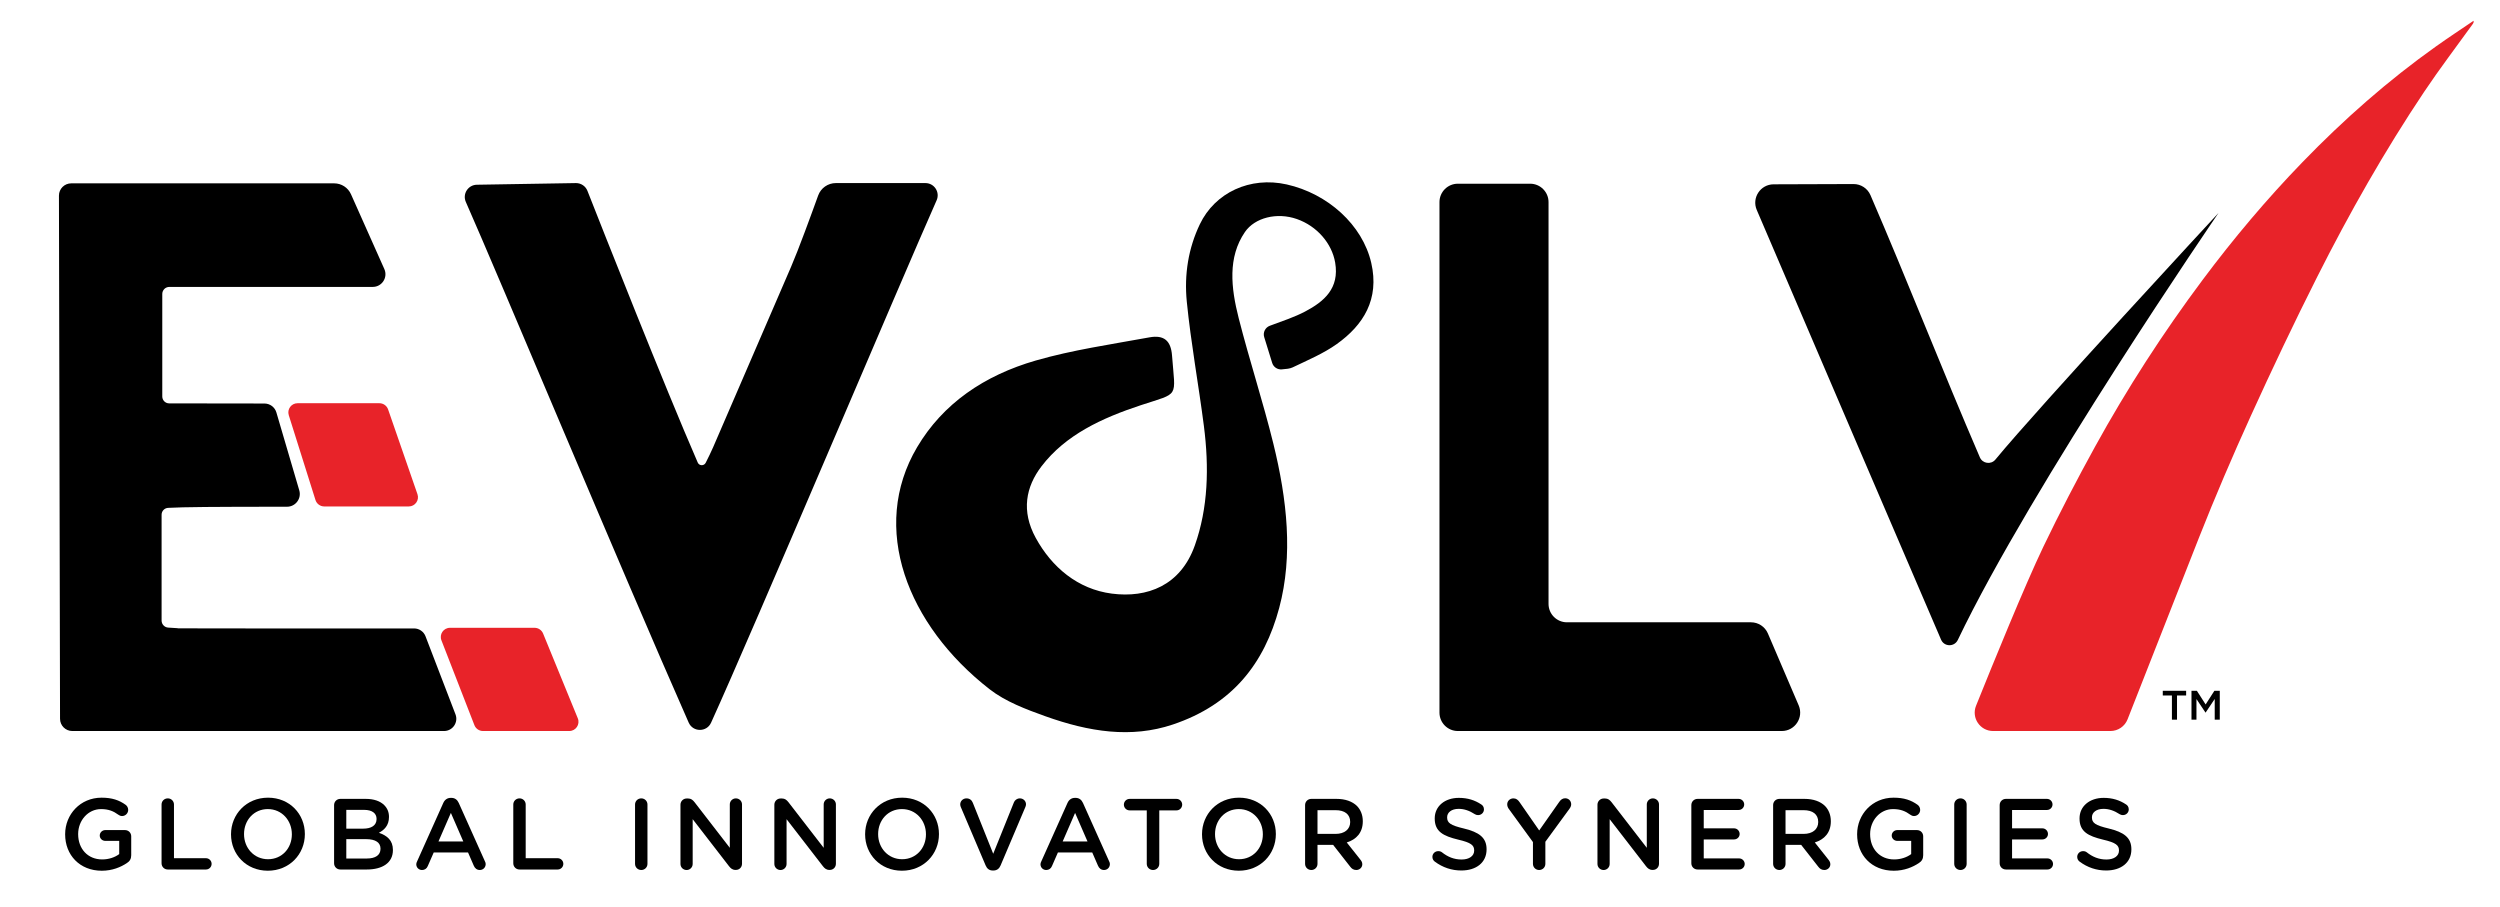
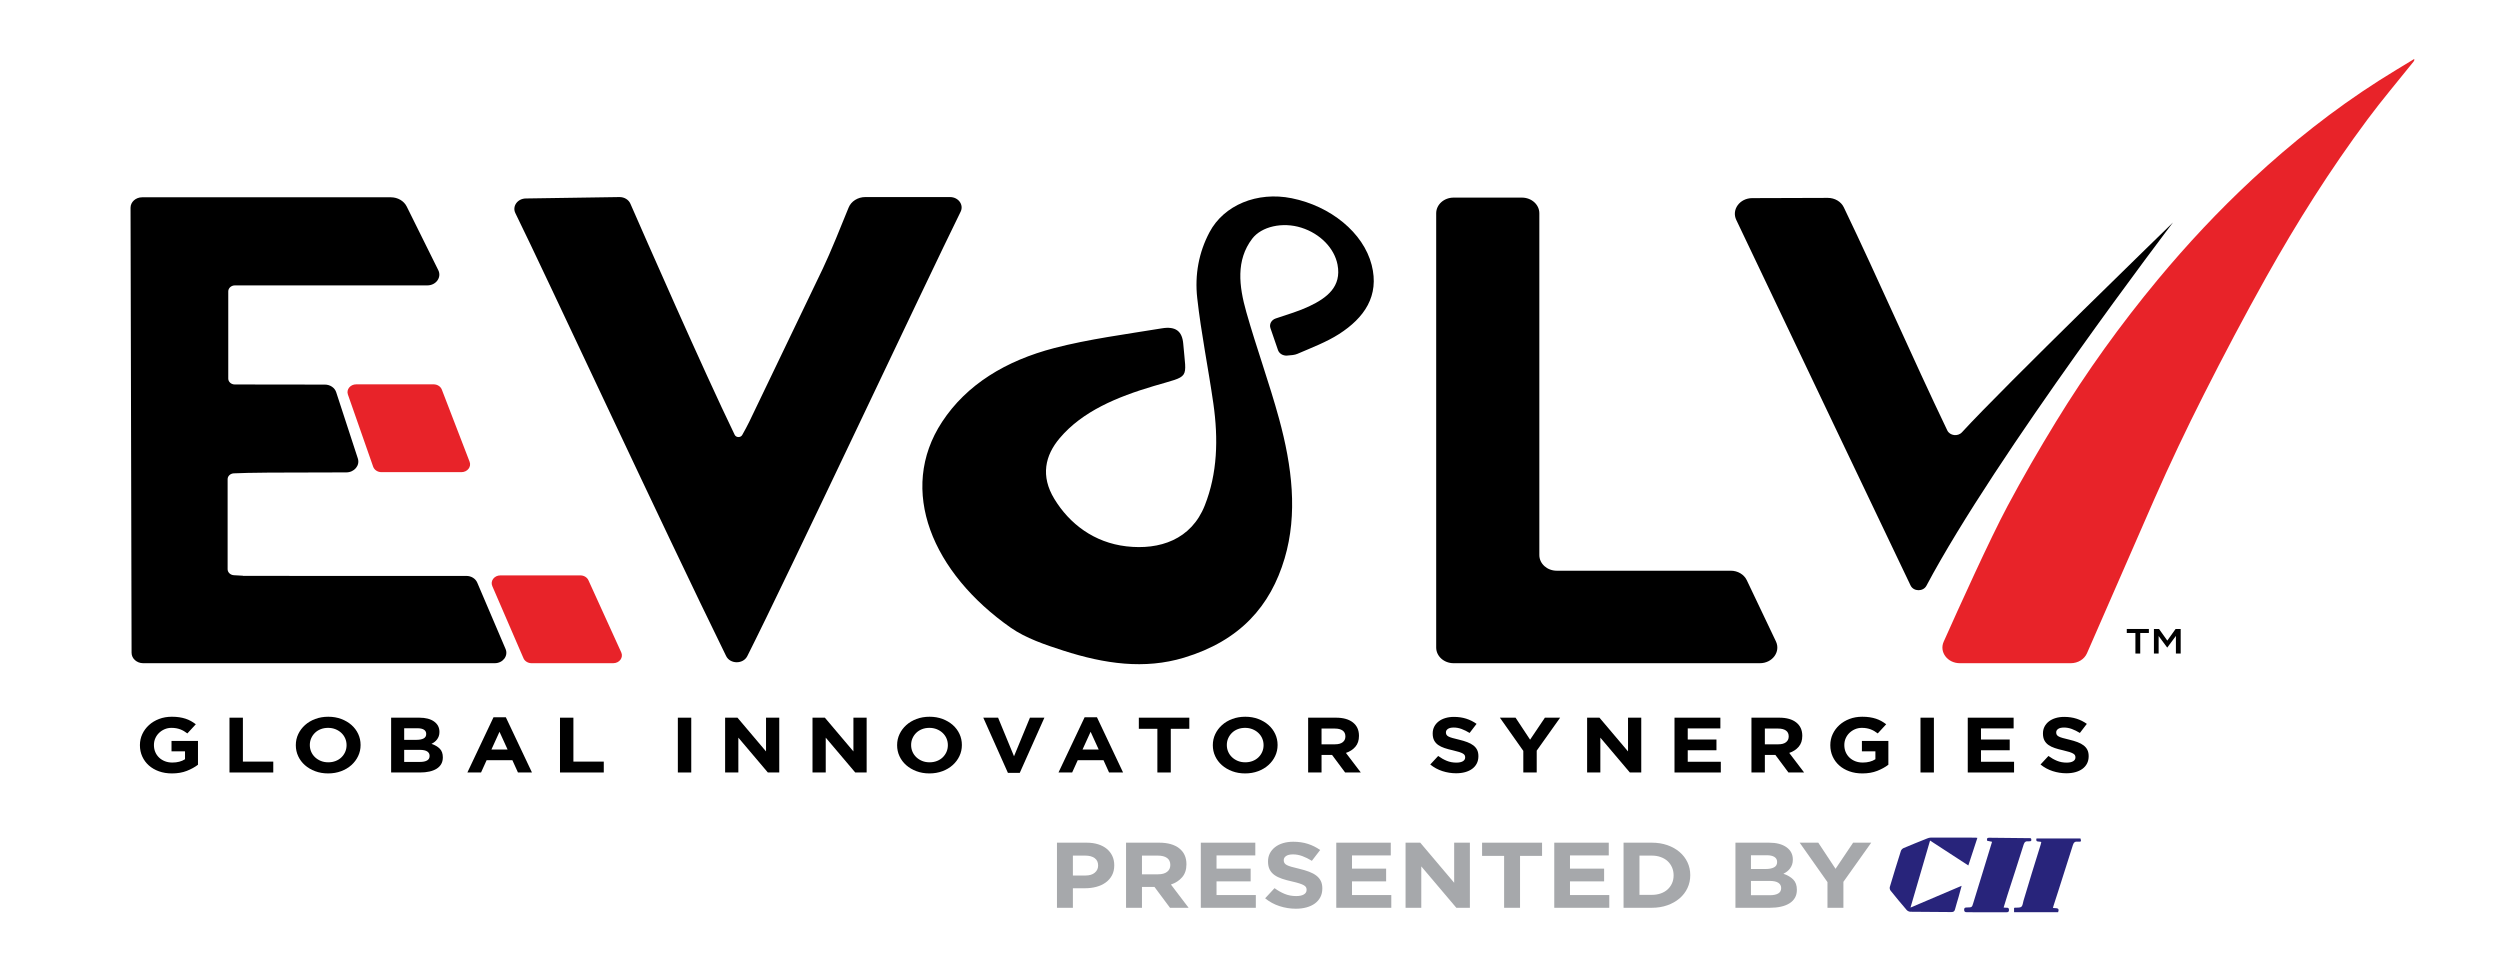
- <svg xmlns="http://www.w3.org/2000/svg" xmlns:xlink="http://www.w3.org/1999/xlink" version="1.1" id="Layer_1" x="0px" y="0px" width="274.5px" height="99.5px" viewBox="0 0 274.5 99.5" enable-background="new 0 0 274.5 99.5" xml:space="preserve">
+ <svg xmlns="http://www.w3.org/2000/svg" xmlns:xlink="http://www.w3.org/1999/xlink" version="1.1" id="Layer_1" x="0px" y="0px" width="1153.239px" height="443.978px" viewBox="0 0 1153.239 443.978" enable-background="new 0 0 1153.239 443.978" xml:space="preserve">
  <g>
    <defs>
-       <rect id="SVGID_1_" x="-9.438" y="-5.333" width="296.753" height="123.385" />
+       <rect id="SVGID_1_" x="-3" width="1179.118" height="440.979" />
    </defs>
    <clipPath id="SVGID_2_">
      <use xlink:href="#SVGID_1_" overflow="visible" />
    </clipPath>
-     <path clip-path="url(#SVGID_2_)" d="M158.054,78.245V22.192c0-1.116,0.904-2.021,2.021-2.021h7.933   c1.116,0,2.021,0.905,2.021,2.021v44.115c0,1.116,0.905,2.021,2.021,2.021h20.206c0.806,0,1.535,0.478,1.855,1.218   c1.057,2.446,2.422,5.644,3.386,7.908c0.568,1.333-0.411,2.812-1.86,2.812h-35.561C158.958,80.266,158.054,79.361,158.054,78.245" />
-     <path clip-path="url(#SVGID_2_)" d="M139.686,39.85c-0.313-1.014-0.602-1.944-0.876-2.834c-0.159-0.512,0.112-1.059,0.615-1.246   c1.449-0.537,2.725-0.959,3.87-1.561c2.105-1.105,3.788-2.557,3.307-5.375c-0.359-2.105-1.987-4.005-4.207-4.784   c-2.181-0.765-4.619-0.156-5.703,1.428c-1.896,2.771-1.54,6.099-0.681,9.466c1.17,4.592,2.671,9.168,3.801,13.761   c1.518,6.173,2.179,12.284,0.648,18.031c-1.632,6.121-5.145,10.62-11.684,12.816c-4.577,1.537-9.2,0.807-14.004-0.911   c-2.101-0.751-4.367-1.604-6.107-2.958c-9.073-7.057-13.19-17.746-7.967-26.578c2.838-4.799,7.374-7.886,13.029-9.52   c4.005-1.157,8.284-1.774,12.476-2.542c1.608-0.294,2.364,0.369,2.486,1.993c0.354,4.737,0.877,4.032-3.431,5.456   c-4.276,1.412-8.261,3.252-10.902,6.71c-1.719,2.251-2.246,4.906-0.636,7.853c1.768,3.232,4.623,5.639,8.358,6.124   c3.88,0.503,7.547-0.874,9.113-5.287c1.463-4.119,1.582-8.557,0.993-13.143c-0.584-4.535-1.421-9.089-1.873-13.612   c-0.302-3.02,0.184-5.9,1.427-8.504c1.667-3.494,5.526-5.282,9.542-4.382c4.5,1.009,8.319,4.429,9.283,8.613   c0.921,3.998-0.86,6.828-3.789,8.916c-1.452,1.035-3.183,1.764-4.838,2.557c-0.312,0.149-0.704,0.18-1.197,0.221   C140.266,40.6,139.827,40.304,139.686,39.85" />
-     <path clip-path="url(#SVGID_2_)" d="M48.756,80.266H7.94c-0.743,0-1.346-0.601-1.348-1.345l-0.12-57.439   c-0.001-0.746,0.602-1.35,1.348-1.35h28.875c0.796,0,1.518,0.468,1.843,1.196l3.663,8.215c0.411,0.921-0.263,1.96-1.272,1.96   H18.593c-0.429,0-0.775,0.346-0.775,0.775v11.257c0,0.417,0.338,0.755,0.755,0.756c1.428,0.003,2.984,0.011,10.462,0.015   c0.606,0,1.141,0.399,1.312,0.98l2.514,8.558c0.264,0.896-0.41,1.795-1.345,1.795c-8.337,0.003-11.288,0.031-13.058,0.124   c-0.401,0.021-0.715,0.353-0.715,0.755l0,11.619c0,0.414,0.327,0.755,0.74,0.774c4.359,0.207-6.643,0.048-0.764,0.078   c3.937,0.023,19.729,0.02,27.747,0.013c0.558,0,1.058,0.343,1.257,0.865l3.29,8.57C50.352,79.318,49.701,80.266,48.756,80.266" />
-     <path clip-path="url(#SVGID_2_)" fill="#E82329" d="M44.883,55.608h-9.28c-0.441,0-0.831-0.286-0.964-0.707l-2.932-9.313   c-0.205-0.651,0.281-1.314,0.964-1.314h8.987c0.431,0,0.813,0.273,0.955,0.68l3.225,9.313   C46.065,54.923,45.578,55.608,44.883,55.608" />
-     <path clip-path="url(#SVGID_2_)" fill="#E82329" d="M62.508,80.266h-9.476c-0.417,0-0.791-0.256-0.942-0.644l-3.621-9.313   c-0.258-0.663,0.23-1.377,0.941-1.377h9.286c0.41,0,0.78,0.249,0.935,0.628l3.812,9.313C63.715,79.538,63.226,80.266,62.508,80.266   " />
-     <path clip-path="url(#SVGID_2_)" fill="#E82329" d="M231.725,80.266c0.832,0,1.578-0.509,1.881-1.282   c1.468-3.741,5.771-14.704,7.825-19.907c1.786-4.524,3.702-9.003,5.717-13.431c2.33-5.125,4.745-10.214,7.278-15.24   c3.529-7,7.393-13.818,11.756-20.338c1.698-2.537,3.554-4.968,5.338-7.448c0.057-0.079,0.108-0.163,0.077-0.34   c-1.364,0.928-2.745,1.834-4.089,2.79c-5.302,3.766-10.155,8.046-14.678,12.716c-3.941,4.069-7.579,8.391-10.965,12.922   c-4.37,5.848-8.325,11.973-11.845,18.367c-1.978,3.593-3.875,7.236-5.649,10.933c-2.043,4.258-5.603,13.008-7.402,17.486   c-0.533,1.328,0.445,2.773,1.876,2.773H231.725z" />
-     <path clip-path="url(#SVGID_2_)" d="M243.592,23.383c0,0-20.556,29.991-28.624,46.883c-0.375,0.786-1.497,0.768-1.84-0.033   c-3.198-7.442-14.187-33.03-20.237-47.181c-0.568-1.33,0.404-2.808,1.851-2.814c2.602-0.011,6.305-0.024,8.773-0.03   c0.809-0.002,1.541,0.475,1.861,1.217c4.061,9.399,7.846,19.122,12.014,28.793c0.299,0.692,1.225,0.825,1.705,0.243   C223.864,44.667,243.592,23.383,243.592,23.383" />
-     <polygon clip-path="url(#SVGID_2_)" points="238.476,79.02 238.476,76.364 237.473,76.364 237.473,75.848 240.038,75.848    240.038,76.364 239.036,76.364 239.036,79.02  " />
-     <polygon clip-path="url(#SVGID_2_)" points="240.625,79.02 240.625,75.848 241.217,75.848 242.178,77.348 243.14,75.848    243.732,75.848 243.732,79.02 243.176,79.02 243.176,76.745 242.178,78.24 242.161,78.24 241.171,76.754 241.171,79.02  " />
-     <path clip-path="url(#SVGID_2_)" d="M63.246,20.102c0.555,0,1.053,0.337,1.255,0.854C66.092,25,72.949,42.38,76.612,50.79   c0.164,0.375,0.692,0.387,0.875,0.021c0.303-0.608,0.575-1.149,0.814-1.703c2.858-6.601,5.701-13.208,8.557-19.809   c0.81-1.873,2.23-5.763,2.976-7.833c0.295-0.82,1.074-1.364,1.944-1.364h9.831c0.975,0,1.628,1.001,1.232,1.892   c-3.884,8.741-20.102,47.093-24.766,57.36c-0.481,1.06-1.987,1.051-2.458-0.014C68.264,62.69,54.625,30.023,51.149,22.176   c-0.391-0.882,0.245-1.875,1.209-1.892L63.246,20.102z" />
-     <g clip-path="url(#SVGID_2_)">
-       <path d="M7.153,91.617v-0.022c0-2.171,1.662-4.01,3.999-4.01c1.163,0,1.938,0.277,2.647,0.787c0.133,0.1,0.277,0.288,0.277,0.554    c0,0.365-0.299,0.676-0.676,0.676c-0.177,0-0.31-0.078-0.421-0.155c-0.499-0.366-1.041-0.609-1.883-0.609    c-1.429,0-2.515,1.252-2.515,2.736v0.022c0,1.595,1.053,2.77,2.637,2.77c0.731,0,1.396-0.232,1.872-0.587v-1.451h-1.529    c-0.332,0-0.609-0.255-0.609-0.587c0-0.332,0.277-0.598,0.609-0.598h2.16c0.388,0,0.687,0.299,0.687,0.687v2.071    c0,0.388-0.155,0.665-0.477,0.864c-0.665,0.443-1.595,0.842-2.758,0.842C8.749,95.604,7.153,93.876,7.153,91.617z" />
-       <path d="M17.739,88.337c0-0.376,0.299-0.676,0.687-0.676c0.377,0,0.676,0.299,0.676,0.676v5.894h3.512    c0.344,0,0.621,0.277,0.621,0.621c0,0.343-0.277,0.62-0.621,0.62h-4.188c-0.388,0-0.687-0.299-0.687-0.687V88.337z" />
-       <path d="M25.366,91.617v-0.022c0-2.182,1.684-4.01,4.065-4.01s4.043,1.806,4.043,3.988v0.022c0,2.183-1.684,4.01-4.066,4.01    C27.028,95.604,25.366,93.799,25.366,91.617z M32.046,91.617v-0.022c0-1.506-1.097-2.758-2.637-2.758    c-1.54,0-2.614,1.229-2.614,2.736v0.022c0,1.507,1.097,2.748,2.637,2.748C30.971,94.342,32.046,93.123,32.046,91.617z" />
-       <path d="M36.683,88.404c0-0.388,0.299-0.687,0.687-0.687h2.792c0.886,0,1.584,0.244,2.027,0.687    c0.343,0.344,0.521,0.765,0.521,1.285v0.022c0,0.931-0.532,1.429-1.108,1.729c0.908,0.31,1.54,0.831,1.54,1.883v0.022    c0,1.385-1.141,2.127-2.869,2.127H37.37c-0.388,0-0.687-0.299-0.687-0.687V88.404z M39.885,90.985    c0.875,0,1.462-0.344,1.462-1.053v-0.022c0-0.609-0.487-0.986-1.362-0.986h-1.961v2.061H39.885z M40.283,94.264    c0.931,0,1.496-0.366,1.496-1.063v-0.022c0-0.654-0.521-1.042-1.595-1.042h-2.16v2.127H40.283z" />
-       <path d="M45.795,94.585l2.88-6.425c0.155-0.343,0.432-0.554,0.82-0.554h0.066c0.388,0,0.654,0.21,0.809,0.554l2.88,6.425    c0.055,0.1,0.078,0.199,0.078,0.288c0,0.366-0.277,0.653-0.643,0.653c-0.321,0-0.543-0.188-0.665-0.476L51.39,93.6h-3.767    l-0.654,1.496c-0.111,0.277-0.343,0.432-0.631,0.432c-0.354,0-0.631-0.277-0.631-0.631C45.707,94.796,45.74,94.696,45.795,94.585z     M50.869,92.392l-1.362-3.135l-1.363,3.135H50.869z" />
-       <path d="M56.359,88.337c0-0.376,0.299-0.676,0.687-0.676c0.376,0,0.675,0.299,0.675,0.676v5.894h3.512    c0.344,0,0.621,0.277,0.621,0.621c0,0.343-0.277,0.62-0.621,0.62h-4.187c-0.388,0-0.687-0.299-0.687-0.687V88.337z" />
-       <path d="M69.728,88.337c0-0.376,0.299-0.676,0.687-0.676c0.377,0,0.676,0.299,0.676,0.676v6.514c0,0.376-0.299,0.675-0.676,0.675    c-0.388,0-0.687-0.299-0.687-0.675V88.337z" />
-       <path d="M74.715,88.36c0-0.377,0.299-0.687,0.687-0.687h0.144c0.333,0,0.521,0.166,0.709,0.399l3.877,5.018v-4.763    c0-0.366,0.299-0.665,0.665-0.665c0.377,0,0.676,0.299,0.676,0.665v6.514c0,0.376-0.288,0.676-0.665,0.676h-0.055    c-0.321,0-0.521-0.167-0.709-0.41l-3.988-5.162v4.918c0,0.366-0.299,0.665-0.665,0.665c-0.377,0-0.676-0.299-0.676-0.665V88.36z" />
-       <path d="M85.024,88.36c0-0.377,0.299-0.687,0.687-0.687h0.144c0.333,0,0.521,0.166,0.709,0.399l3.877,5.018v-4.763    c0-0.366,0.299-0.665,0.665-0.665c0.377,0,0.676,0.299,0.676,0.665v6.514c0,0.376-0.288,0.676-0.665,0.676h-0.055    c-0.321,0-0.521-0.167-0.709-0.41l-3.988-5.162v4.918c0,0.366-0.299,0.665-0.665,0.665c-0.377,0-0.676-0.299-0.676-0.665V88.36z" />
-       <path d="M94.99,91.617v-0.022c0-2.182,1.684-4.01,4.065-4.01s4.043,1.806,4.043,3.988v0.022c0,2.183-1.684,4.01-4.066,4.01    C96.652,95.604,94.99,93.799,94.99,91.617z M101.67,91.617v-0.022c0-1.506-1.097-2.758-2.637-2.758    c-1.54,0-2.614,1.229-2.614,2.736v0.022c0,1.507,1.097,2.748,2.637,2.748C100.595,94.342,101.67,93.123,101.67,91.617z" />
-       <path d="M108.224,95.028l-2.714-6.381c-0.044-0.1-0.078-0.199-0.078-0.321c0-0.366,0.299-0.665,0.687-0.665    c0.354,0,0.587,0.2,0.698,0.488l2.238,5.594l2.271-5.639c0.088-0.233,0.333-0.443,0.654-0.443c0.376,0,0.675,0.288,0.675,0.654    c0,0.1-0.033,0.21-0.066,0.288l-2.725,6.425c-0.144,0.344-0.399,0.554-0.787,0.554H109    C108.623,95.583,108.368,95.372,108.224,95.028z" />
-       <path d="M114.333,94.585l2.88-6.425c0.155-0.343,0.432-0.554,0.82-0.554h0.066c0.388,0,0.654,0.21,0.809,0.554l2.88,6.425    c0.056,0.1,0.078,0.199,0.078,0.288c0,0.366-0.277,0.653-0.643,0.653c-0.321,0-0.543-0.188-0.665-0.476l-0.631-1.451h-3.767    l-0.654,1.496c-0.111,0.277-0.343,0.432-0.631,0.432c-0.354,0-0.631-0.277-0.631-0.631    C114.245,94.796,114.278,94.696,114.333,94.585z M119.407,92.392l-1.362-3.135l-1.363,3.135H119.407z" />
-       <path d="M125.916,88.98h-1.883c-0.354,0-0.631-0.288-0.631-0.631s0.277-0.631,0.631-0.631h5.151c0.343,0,0.62,0.288,0.62,0.631    s-0.277,0.631-0.62,0.631h-1.895v5.872c0,0.376-0.31,0.675-0.687,0.675c-0.377,0-0.687-0.299-0.687-0.675V88.98z" />
-       <path d="M131.981,91.617v-0.022c0-2.182,1.684-4.01,4.065-4.01s4.043,1.806,4.043,3.988v0.022c0,2.183-1.684,4.01-4.065,4.01    C133.643,95.604,131.981,93.799,131.981,91.617z M138.661,91.617v-0.022c0-1.506-1.097-2.758-2.636-2.758    c-1.54,0-2.615,1.229-2.615,2.736v0.022c0,1.507,1.097,2.748,2.637,2.748C137.586,94.342,138.661,93.123,138.661,91.617z" />
-       <path d="M143.298,88.404c0-0.388,0.299-0.687,0.687-0.687h2.769c0.975,0,1.739,0.288,2.238,0.775    c0.41,0.421,0.643,0.997,0.643,1.673v0.022c0,1.241-0.72,1.994-1.761,2.315l1.484,1.872c0.133,0.166,0.222,0.31,0.222,0.521    c0,0.377-0.321,0.631-0.654,0.631c-0.31,0-0.51-0.144-0.665-0.354l-1.883-2.404h-1.717v2.083c0,0.376-0.299,0.675-0.675,0.675    c-0.388,0-0.687-0.299-0.687-0.675V88.404z M146.655,91.561c0.975,0,1.595-0.509,1.595-1.296v-0.022    c0-0.831-0.598-1.285-1.606-1.285h-1.983v2.603H146.655z" />
-       <path d="M157.543,94.607c-0.155-0.11-0.266-0.299-0.266-0.521c0-0.354,0.288-0.631,0.643-0.631c0.188,0,0.31,0.055,0.399,0.122    c0.643,0.51,1.329,0.798,2.171,0.798c0.842,0,1.374-0.399,1.374-0.975v-0.022c0-0.554-0.311-0.853-1.75-1.186    c-1.65-0.398-2.581-0.886-2.581-2.315v-0.022c0-1.329,1.108-2.249,2.647-2.249c0.975,0,1.761,0.255,2.459,0.72    c0.155,0.088,0.299,0.277,0.299,0.542c0,0.354-0.288,0.631-0.643,0.631c-0.133,0-0.244-0.033-0.354-0.1    c-0.598-0.388-1.174-0.587-1.783-0.587c-0.798,0-1.263,0.41-1.263,0.919v0.022c0,0.598,0.354,0.864,1.85,1.219    c1.64,0.399,2.481,0.986,2.481,2.271v0.022c0,1.451-1.141,2.315-2.77,2.315C159.404,95.583,158.407,95.25,157.543,94.607z" />
-       <path d="M168.316,92.458l-2.669-3.667c-0.089-0.133-0.155-0.288-0.155-0.476c0-0.366,0.299-0.654,0.687-0.654    c0.299,0,0.499,0.167,0.665,0.41l2.16,3.113l2.193-3.124c0.166-0.244,0.366-0.41,0.654-0.41c0.398,0,0.665,0.299,0.665,0.665    c0,0.188-0.089,0.354-0.188,0.487l-2.647,3.623v2.426c0,0.376-0.299,0.675-0.687,0.675c-0.376,0-0.676-0.299-0.676-0.675V92.458z" />
-       <path d="M175.401,88.36c0-0.377,0.299-0.687,0.687-0.687h0.144c0.333,0,0.521,0.166,0.709,0.399l3.877,5.018v-4.763    c0-0.366,0.299-0.665,0.665-0.665c0.377,0,0.676,0.299,0.676,0.665v6.514c0,0.376-0.288,0.676-0.665,0.676h-0.055    c-0.321,0-0.521-0.167-0.709-0.41l-3.988-5.162v4.918c0,0.366-0.299,0.665-0.665,0.665c-0.377,0-0.676-0.299-0.676-0.665V88.36z" />
-       <path d="M185.709,94.785v-6.381c0-0.388,0.299-0.687,0.687-0.687h4.508c0.333,0,0.609,0.277,0.609,0.609    c0,0.343-0.277,0.609-0.609,0.609h-3.833v2.017h3.334c0.333,0,0.609,0.277,0.609,0.62c0,0.333-0.277,0.598-0.609,0.598h-3.334    v2.083h3.889c0.332,0,0.609,0.277,0.609,0.609c0,0.344-0.277,0.609-0.609,0.609h-4.564    C186.008,95.472,185.709,95.172,185.709,94.785z" />
-       <path d="M194.688,88.404c0-0.388,0.299-0.687,0.687-0.687h2.77c0.975,0,1.739,0.288,2.238,0.775    c0.41,0.421,0.643,0.997,0.643,1.673v0.022c0,1.241-0.72,1.994-1.761,2.315l1.484,1.872c0.133,0.166,0.222,0.31,0.222,0.521    c0,0.377-0.321,0.631-0.654,0.631c-0.31,0-0.509-0.144-0.665-0.354l-1.883-2.404h-1.717v2.083c0,0.376-0.299,0.675-0.676,0.675    c-0.388,0-0.687-0.299-0.687-0.675V88.404z M198.045,91.561c0.975,0,1.595-0.509,1.595-1.296v-0.022    c0-0.831-0.598-1.285-1.606-1.285h-1.983v2.603H198.045z" />
-       <path d="M203.912,91.617v-0.022c0-2.171,1.662-4.01,3.999-4.01c1.163,0,1.938,0.277,2.647,0.787    c0.133,0.1,0.277,0.288,0.277,0.554c0,0.365-0.299,0.676-0.676,0.676c-0.177,0-0.31-0.078-0.421-0.155    c-0.499-0.366-1.041-0.609-1.883-0.609c-1.429,0-2.515,1.252-2.515,2.736v0.022c0,1.595,1.053,2.77,2.637,2.77    c0.731,0,1.396-0.232,1.872-0.587v-1.451h-1.529c-0.332,0-0.609-0.255-0.609-0.587c0-0.332,0.277-0.598,0.609-0.598h2.16    c0.388,0,0.687,0.299,0.687,0.687v2.071c0,0.388-0.155,0.665-0.477,0.864c-0.665,0.443-1.595,0.842-2.758,0.842    C205.507,95.604,203.912,93.876,203.912,91.617z" />
-       <path d="M214.575,88.337c0-0.376,0.299-0.676,0.687-0.676c0.377,0,0.676,0.299,0.676,0.676v6.514c0,0.376-0.299,0.675-0.676,0.675    c-0.388,0-0.687-0.299-0.687-0.675V88.337z" />
-       <path d="M219.563,94.785v-6.381c0-0.388,0.299-0.687,0.687-0.687h4.508c0.333,0,0.609,0.277,0.609,0.609    c0,0.343-0.277,0.609-0.609,0.609h-3.833v2.017h3.334c0.333,0,0.609,0.277,0.609,0.62c0,0.333-0.277,0.598-0.609,0.598h-3.334    v2.083h3.889c0.332,0,0.609,0.277,0.609,0.609c0,0.344-0.277,0.609-0.609,0.609h-4.564    C219.862,95.472,219.563,95.172,219.563,94.785z" />
-       <path d="M228.343,94.607c-0.155-0.11-0.266-0.299-0.266-0.521c0-0.354,0.288-0.631,0.643-0.631c0.188,0,0.31,0.055,0.399,0.122    c0.643,0.51,1.329,0.798,2.171,0.798c0.842,0,1.374-0.399,1.374-0.975v-0.022c0-0.554-0.311-0.853-1.75-1.186    c-1.65-0.398-2.581-0.886-2.581-2.315v-0.022c0-1.329,1.108-2.249,2.647-2.249c0.975,0,1.761,0.255,2.459,0.72    c0.155,0.088,0.299,0.277,0.299,0.542c0,0.354-0.288,0.631-0.643,0.631c-0.133,0-0.244-0.033-0.354-0.1    c-0.598-0.388-1.174-0.587-1.783-0.587c-0.798,0-1.263,0.41-1.263,0.919v0.022c0,0.598,0.354,0.864,1.85,1.219    c1.64,0.399,2.481,0.986,2.481,2.271v0.022c0,1.451-1.141,2.315-2.77,2.315C230.204,95.583,229.207,95.25,228.343,94.607z" />
-     </g>
+     <path clip-path="url(#SVGID_2_)" d="M662.507,298.71V98.378c0-3.99,3.597-7.224,8.031-7.224h31.521   c4.436,0,8.031,3.233,8.031,7.224v157.667c0,3.988,3.595,7.223,8.029,7.223h80.285c3.203,0,6.1,1.71,7.37,4.354   c4.198,8.741,9.622,20.169,13.455,28.262c2.256,4.765-1.634,10.049-7.392,10.049h-141.3   C666.104,305.933,662.507,302.7,662.507,298.71" />
+     <path clip-path="url(#SVGID_2_)" d="M589.526,161.485c-1.244-3.62-2.388-6.947-3.482-10.127c-0.628-1.831,0.446-3.787,2.442-4.453   c5.76-1.921,10.827-3.429,15.378-5.578c8.367-3.95,15.049-9.137,13.139-19.209c-1.429-7.524-7.896-14.312-16.718-17.097   c-8.665-2.734-18.353-0.558-22.658,5.103c-7.532,9.904-6.119,21.797-2.707,33.833c4.65,16.413,10.615,32.766,15.102,49.183   c6.032,22.061,8.659,43.9,2.572,64.44c-6.481,21.879-20.438,37.958-46.422,45.806c-18.188,5.492-36.56,2.885-55.645-3.257   c-8.348-2.686-17.353-5.732-24.266-10.569c-36.049-25.222-52.408-63.422-31.654-94.988c11.277-17.152,29.3-28.185,51.77-34.025   c15.91-4.135,32.915-6.339,49.571-9.084c6.392-1.053,9.396,1.316,9.878,7.122c1.409,16.93,3.486,14.411-13.631,19.497   c-16.992,5.05-32.823,11.624-43.316,23.984c-6.831,8.045-8.926,17.534-2.527,28.065c7.024,11.554,18.366,20.155,33.212,21.889   c15.416,1.799,29.984-3.123,36.211-18.894c5.813-14.723,6.285-30.584,3.942-46.974c-2.317-16.209-5.644-32.484-7.439-48.649   c-1.199-10.795,0.728-21.086,5.669-30.395c6.625-12.485,21.957-18.878,37.914-15.662c17.878,3.605,33.055,15.829,36.886,30.785   c3.658,14.285-3.414,24.401-15.053,31.863c-5.77,3.698-12.647,6.305-19.226,9.139c-1.237,0.535-2.797,0.643-4.754,0.791   C591.833,164.166,590.088,163.11,589.526,161.485" />
+     <path clip-path="url(#SVGID_2_)" d="M228.224,305.933H66.049c-2.953,0-5.348-2.148-5.354-4.805L60.22,95.836   c-0.006-2.664,2.392-4.826,5.354-4.826h114.733c3.164,0,6.032,1.674,7.32,4.274l14.558,29.359c1.632,3.293-1.047,7.008-5.056,7.008   h-88.753c-1.7,0-3.079,1.239-3.079,2.769v40.235c0,1.49,1.343,2.698,3,2.701c5.676,0.014,11.857,0.039,41.571,0.055   c2.405,0.002,4.533,1.428,5.21,3.502l9.992,30.584c1.047,3.206-1.629,6.416-5.343,6.417c-33.129,0.012-44.852,0.109-51.884,0.44   c-1.597,0.076-2.842,1.26-2.842,2.699v41.528c0,1.478,1.299,2.696,2.94,2.767c17.322,0.74-26.397,0.17-3.036,0.276   c15.64,0.082,78.39,0.071,110.248,0.046c2.219-0.001,4.202,1.227,4.997,3.089l13.073,30.633   C234.568,302.545,231.98,305.933,228.224,305.933" />
+     <path clip-path="url(#SVGID_2_)" fill="#E82329" d="M212.838,217.804h-36.875c-1.753,0-3.303-1.022-3.829-2.527l-11.65-33.287   c-0.814-2.327,1.118-4.695,3.831-4.695h35.708c1.711,0,3.234,0.975,3.793,2.43l12.815,33.286   C217.536,215.357,215.598,217.804,212.838,217.804" />
+     <path clip-path="url(#SVGID_2_)" fill="#E82329" d="M282.867,305.933h-37.651c-1.655,0-3.142-0.914-3.742-2.302l-14.389-33.287   c-1.024-2.367,0.918-4.919,3.742-4.919h36.895c1.631,0,3.099,0.885,3.716,2.242l15.145,33.286   C287.664,303.33,285.721,305.933,282.867,305.933" />
+     <path clip-path="url(#SVGID_2_)" fill="#E82329" d="M955.236,305.933c3.303,0,6.27-1.817,7.476-4.583   c5.832-13.371,22.928-52.55,31.092-71.146c7.1-16.17,14.713-32.178,22.714-48.006c9.259-18.312,18.854-36.502,28.92-54.465   c14.021-25.016,29.374-49.387,46.713-72.687c6.746-9.067,14.121-17.756,21.209-26.62c0.227-0.283,0.428-0.582,0.303-1.216   c-5.42,3.318-10.903,6.555-16.248,9.97c-21.064,13.458-40.349,28.755-58.321,45.446c-15.657,14.542-30.111,29.989-43.568,46.185   c-17.362,20.899-33.076,42.791-47.062,65.643c-7.858,12.84-15.394,25.861-22.444,39.073c-8.119,15.215-22.264,46.489-29.411,62.495   c-2.118,4.746,1.768,9.911,7.454,9.911H955.236z" />
+     <path clip-path="url(#SVGID_2_)" d="M1002.389,102.631c0,0-81.676,107.189-113.735,167.563c-1.489,2.807-5.949,2.741-7.314-0.116   c-12.703-26.598-56.366-118.053-80.405-168.625c-2.261-4.754,1.602-10.036,7.351-10.058c10.337-0.04,25.051-0.089,34.859-0.111   c3.212-0.007,6.119,1.7,7.394,4.353c16.134,33.592,31.174,68.342,47.734,102.907c1.186,2.473,4.868,2.949,6.772,0.868   C924.003,178.702,1002.389,102.631,1002.389,102.631" />
+   </g>
+   <g>
+     <path d="M985.056,301.479v-9.49h-3.983v-1.846h10.191v1.846h-3.983v9.49H985.056z" />
+     <path d="M993.597,301.479v-11.336h2.351l3.821,5.36l3.822-5.36h2.351v11.336h-2.207v-8.13l-3.966,5.345h-0.071l-3.93-5.313v8.098   H993.597z" />
+   </g>
+   <g>
+     <defs>
+       <rect id="SVGID_3_" x="-3" width="1179.118" height="440.979" />
+     </defs>
+     <clipPath id="SVGID_4_">
+       <use xlink:href="#SVGID_3_" overflow="visible" />
+     </clipPath>
+     <path clip-path="url(#SVGID_4_)" d="M285.801,90.904c2.205,0,4.183,1.205,4.99,3.051c6.32,14.455,33.564,76.575,48.119,106.627   c0.652,1.342,2.75,1.384,3.477,0.074c1.207-2.173,2.284-4.107,3.239-6.088c11.356-23.589,22.65-47.202,33.998-70.795   c3.218-6.692,8.863-20.594,11.827-27.992c1.172-2.929,4.262-4.877,7.724-4.877h39.058c3.874,0,6.469,3.579,4.897,6.764   c-15.436,31.242-79.873,168.312-98.408,205.005c-1.913,3.788-7.896,3.756-9.765-0.048c-29.217-59.507-83.408-176.258-97.22-204.307   c-1.553-3.152,0.975-6.704,4.808-6.763L285.801,90.904z" />
+   </g>
+   <g>
+     <path d="M86.167,355.604c-1.994,0.782-4.276,1.174-6.846,1.174c-2.195,0-4.196-0.325-6.002-0.976   c-1.807-0.649-3.36-1.553-4.658-2.709c-1.298-1.155-2.309-2.527-3.031-4.117c-0.723-1.589-1.084-3.322-1.084-5.2v-0.072   c0-1.807,0.368-3.498,1.104-5.075c0.736-1.576,1.76-2.961,3.072-4.153c1.311-1.191,2.864-2.131,4.658-2.817   c1.793-0.686,3.761-1.029,5.902-1.029c1.258,0,2.402,0.079,3.433,0.235c1.03,0.156,1.988,0.379,2.871,0.668s1.713,0.65,2.49,1.083   c0.776,0.434,1.525,0.928,2.249,1.481l-3.895,4.226c-0.536-0.409-1.071-0.771-1.606-1.084c-0.536-0.313-1.091-0.577-1.667-0.794   c-0.576-0.217-1.198-0.385-1.867-0.506c-0.669-0.12-1.405-0.181-2.208-0.181c-1.124,0-2.175,0.212-3.152,0.634   c-0.978,0.422-1.834,0.989-2.57,1.701c-0.737,0.713-1.312,1.545-1.727,2.498c-0.416,0.953-0.623,1.973-0.623,3.059v0.072   c0,1.158,0.207,2.227,0.623,3.204c0.415,0.978,1.004,1.828,1.767,2.552s1.66,1.285,2.69,1.684c1.03,0.398,2.174,0.597,3.433,0.597   c2.302,0,4.242-0.509,5.822-1.527v-3.638H79.12v-4.804h12.207v10.98C89.881,353.877,88.161,354.822,86.167,355.604z" />
+     <path d="M105.862,356.345v-25.282h6.184v20.262h14.013v5.021H105.862z" />
+     <path d="M166.333,343.704c0,1.806-0.375,3.497-1.124,5.074c-0.75,1.577-1.787,2.962-3.112,4.153s-2.905,2.131-4.738,2.817   c-1.834,0.686-3.834,1.029-6.003,1.029c-2.168,0-4.163-0.344-5.983-1.029c-1.82-0.687-3.393-1.613-4.718-2.781   s-2.356-2.54-3.092-4.117c-0.737-1.577-1.104-3.269-1.104-5.074v-0.072c0-1.807,0.375-3.498,1.125-5.075   c0.749-1.576,1.787-2.961,3.112-4.153c1.325-1.191,2.904-2.131,4.738-2.817c1.833-0.686,3.834-1.029,6.003-1.029   c2.168,0,4.162,0.344,5.983,1.029c1.82,0.687,3.393,1.614,4.718,2.781c1.325,1.168,2.355,2.541,3.092,4.117   c0.736,1.578,1.104,3.269,1.104,5.075V343.704z M159.868,343.704c0-1.084-0.208-2.107-0.623-3.07   c-0.415-0.963-1.004-1.806-1.767-2.528c-0.763-0.723-1.667-1.294-2.71-1.716c-1.044-0.421-2.182-0.632-3.413-0.632   c-1.258,0-2.403,0.205-3.433,0.614c-1.031,0.409-1.914,0.975-2.65,1.697c-0.737,0.723-1.312,1.56-1.727,2.51   c-0.416,0.952-0.623,1.969-0.623,3.053v0.072c0,1.083,0.207,2.106,0.623,3.069c0.415,0.964,1.004,1.806,1.767,2.528   s1.66,1.295,2.69,1.716c1.03,0.422,2.174,0.632,3.433,0.632c1.231,0,2.369-0.204,3.413-0.614c1.044-0.409,1.934-0.975,2.67-1.697   c0.736-0.723,1.312-1.559,1.727-2.51c0.415-0.951,0.623-1.969,0.623-3.052V343.704z" />
+     <path d="M204.277,349.41c0,1.156-0.248,2.167-0.742,3.034c-0.495,0.866-1.203,1.589-2.125,2.167s-2.031,1.011-3.327,1.3   s-2.732,0.434-4.309,0.434h-13.348v-25.282h13.026c2.885,0,5.15,0.591,6.793,1.77c1.643,1.181,2.465,2.77,2.465,4.768v0.072   c0,0.723-0.1,1.361-0.299,1.914c-0.2,0.555-0.466,1.054-0.798,1.499c-0.333,0.446-0.718,0.837-1.157,1.174   c-0.439,0.338-0.911,0.627-1.416,0.867c1.625,0.554,2.904,1.307,3.837,2.257c0.933,0.952,1.399,2.271,1.399,3.955V349.41z    M196.608,338.539c0-0.843-0.348-1.486-1.044-1.933c-0.696-0.445-1.7-0.668-3.012-0.668h-6.103v5.346h5.702   c1.365,0,2.449-0.211,3.252-0.633c0.803-0.421,1.205-1.102,1.205-2.04V338.539z M198.174,348.651c0-0.842-0.361-1.511-1.084-2.004   s-1.887-0.74-3.494-0.74h-7.147v5.562h7.348c1.365,0,2.436-0.223,3.212-0.668s1.165-1.138,1.165-2.077V348.651z" />
+     <path d="M238.929,356.345l-2.57-5.67h-11.886l-2.57,5.67H215.6l12.046-25.463h5.702l12.046,25.463H238.929z M230.417,337.563   l-3.734,8.199h7.469L230.417,337.563z" />
+     <path d="M258.323,356.345v-25.282h6.184v20.262h14.013v5.021H258.323z" />
+     <path d="M312.689,356.345v-25.282h6.184v25.282H312.689z" />
+     <path d="M354.208,356.345l-13.612-16.072v16.072h-6.103v-25.282h5.702l13.17,15.566v-15.566h6.103v25.282H354.208z" />
+     <path d="M394.521,356.345l-13.612-16.072v16.072h-6.103v-25.282h5.702l13.17,15.566v-15.566h6.103v25.282H394.521z" />
+     <path d="M443.708,343.704c0,1.806-0.375,3.497-1.124,5.074c-0.75,1.577-1.787,2.962-3.112,4.153s-2.905,2.131-4.738,2.817   c-1.834,0.686-3.834,1.029-6.003,1.029c-2.168,0-4.163-0.344-5.983-1.029c-1.82-0.687-3.393-1.613-4.718-2.781   s-2.356-2.54-3.092-4.117c-0.737-1.577-1.104-3.269-1.104-5.074v-0.072c0-1.807,0.375-3.498,1.125-5.075   c0.749-1.576,1.787-2.961,3.112-4.153c1.325-1.191,2.904-2.131,4.738-2.817c1.833-0.686,3.834-1.029,6.003-1.029   c2.168,0,4.162,0.344,5.983,1.029c1.82,0.687,3.393,1.614,4.718,2.781c1.325,1.168,2.355,2.541,3.092,4.117   c0.736,1.578,1.104,3.269,1.104,5.075V343.704z M437.244,343.704c0-1.084-0.208-2.107-0.623-3.07   c-0.415-0.963-1.004-1.806-1.767-2.528c-0.763-0.723-1.667-1.294-2.71-1.716c-1.044-0.421-2.182-0.632-3.413-0.632   c-1.258,0-2.403,0.205-3.433,0.614c-1.031,0.409-1.914,0.975-2.65,1.697c-0.737,0.723-1.312,1.56-1.727,2.51   c-0.416,0.952-0.623,1.969-0.623,3.053v0.072c0,1.083,0.207,2.106,0.623,3.069c0.415,0.964,1.004,1.806,1.767,2.528   s1.66,1.295,2.69,1.716c1.03,0.422,2.174,0.632,3.433,0.632c1.231,0,2.369-0.204,3.413-0.614c1.044-0.409,1.934-0.975,2.67-1.697   c0.736-0.723,1.312-1.559,1.727-2.51c0.415-0.951,0.623-1.969,0.623-3.052V343.704z" />
+     <path d="M470.411,356.525h-5.461l-11.363-25.463h6.826l7.348,17.806l7.348-17.806h6.666L470.411,356.525z" />
+     <path d="M511.608,356.345l-2.57-5.67h-11.886l-2.57,5.67h-6.304l12.046-25.463h5.702l12.046,25.463H511.608z M503.095,337.563   l-3.734,8.199h7.469L503.095,337.563z" />
+     <path d="M540.076,336.191v20.153h-6.184v-20.153h-8.553v-5.129h23.289v5.129H540.076z" />
+     <path d="M589.344,343.704c0,1.806-0.375,3.497-1.124,5.074c-0.75,1.577-1.787,2.962-3.112,4.153   c-1.324,1.191-2.904,2.131-4.738,2.817c-1.834,0.686-3.834,1.029-6.003,1.029c-2.168,0-4.163-0.344-5.983-1.029   c-1.82-0.687-3.393-1.613-4.718-2.781s-2.356-2.54-3.092-4.117c-0.737-1.577-1.104-3.269-1.104-5.074v-0.072   c0-1.807,0.375-3.498,1.125-5.075c0.749-1.576,1.787-2.961,3.112-4.153c1.325-1.191,2.904-2.131,4.738-2.817   c1.833-0.686,3.834-1.029,6.003-1.029c2.168,0,4.162,0.344,5.983,1.029c1.82,0.687,3.393,1.614,4.718,2.781   c1.324,1.168,2.354,2.541,3.092,4.117c0.735,1.578,1.104,3.269,1.104,5.075V343.704z M582.879,343.704   c0-1.084-0.208-2.107-0.623-3.07c-0.415-0.963-1.004-1.806-1.767-2.528c-0.763-0.723-1.667-1.294-2.71-1.716   c-1.044-0.421-2.182-0.632-3.413-0.632c-1.258,0-2.403,0.205-3.433,0.614c-1.031,0.409-1.914,0.975-2.65,1.697   c-0.737,0.723-1.312,1.56-1.727,2.51c-0.416,0.952-0.623,1.969-0.623,3.053v0.072c0,1.083,0.207,2.106,0.623,3.069   c0.415,0.964,1.004,1.806,1.767,2.528s1.66,1.295,2.69,1.716c1.03,0.422,2.174,0.632,3.433,0.632c1.231,0,2.369-0.204,3.413-0.614   c1.044-0.409,1.934-0.975,2.67-1.697c0.736-0.723,1.312-1.559,1.727-2.51c0.415-0.951,0.623-1.969,0.623-3.052V343.704z" />
+     <path d="M620.503,356.345l-6.023-8.09h-4.858v8.09h-6.184v-25.282h12.849c3.346,0,5.949,0.735,7.811,2.203   c1.859,1.469,2.79,3.516,2.79,6.14v0.072c0,2.047-0.556,3.715-1.666,5.003c-1.111,1.288-2.563,2.233-4.356,2.835l6.866,9.029   H620.503z M620.623,339.694c0-1.203-0.429-2.106-1.285-2.708s-2.048-0.903-3.573-0.903h-6.144v7.26h6.264   c1.526,0,2.696-0.325,3.514-0.976c0.816-0.65,1.225-1.517,1.225-2.601V339.694z" />
+     <path d="M681.219,352.209c-0.506,0.976-1.21,1.794-2.114,2.456c-0.905,0.663-1.984,1.168-3.237,1.518   c-1.255,0.349-2.645,0.523-4.17,0.523c-2.142,0-4.243-0.331-6.304-0.993c-2.063-0.662-3.936-1.68-5.622-3.052l3.654-3.938   c1.285,0.939,2.603,1.686,3.955,2.239c1.352,0.555,2.831,0.831,4.437,0.831c1.285,0,2.282-0.211,2.992-0.632   c0.708-0.421,1.063-1.005,1.063-1.752v-0.072c0-0.361-0.074-0.68-0.221-0.957c-0.147-0.276-0.429-0.535-0.843-0.776   c-0.416-0.24-0.991-0.481-1.728-0.723c-0.736-0.24-1.692-0.493-2.87-0.758c-1.42-0.313-2.704-0.662-3.855-1.048   c-1.151-0.385-2.128-0.86-2.931-1.427c-0.803-0.565-1.426-1.27-1.867-2.112s-0.663-1.891-0.663-3.143v-0.072   c0-1.156,0.239-2.197,0.718-3.124c0.479-0.927,1.15-1.728,2.015-2.402c0.865-0.674,1.897-1.191,3.098-1.553   c1.199-0.361,2.522-0.542,3.968-0.542c2.061,0,3.955,0.277,5.682,0.831s3.313,1.349,4.758,2.384l-3.212,4.189   c-1.259-0.771-2.489-1.378-3.694-1.824c-1.204-0.445-2.409-0.668-3.613-0.668c-1.205,0-2.108,0.211-2.711,0.632   c-0.602,0.422-0.903,0.945-0.903,1.571v0.072c0,0.41,0.087,0.765,0.262,1.065c0.173,0.302,0.487,0.572,0.943,0.813   c0.455,0.241,1.077,0.47,1.867,0.687c0.789,0.217,1.786,0.47,2.991,0.759c1.419,0.337,2.684,0.717,3.794,1.138   c1.111,0.421,2.048,0.927,2.812,1.517c0.763,0.59,1.338,1.282,1.727,2.077c0.388,0.794,0.582,1.746,0.582,2.853v0.072   C681.977,350.121,681.724,351.234,681.219,352.209z" />
+     <path d="M708.879,346.268v10.077h-6.184v-9.969l-10.802-15.313h7.228l6.706,10.149l6.826-10.149h7.026L708.879,346.268z" />
+     <path d="M751.843,356.345l-13.611-16.072v16.072h-6.104v-25.282h5.701L751,346.629v-15.566h6.104v25.282H751.843z" />
+     <path d="M772.441,356.345v-25.282h21.16v4.948h-15.057v5.129h13.25v4.948h-13.25v5.309h15.258v4.948H772.441z" />
+     <path d="M825.002,356.345l-6.023-8.09h-4.858v8.09h-6.184v-25.282h12.849c3.346,0,5.949,0.735,7.811,2.203   c1.859,1.469,2.79,3.516,2.79,6.14v0.072c0,2.047-0.556,3.715-1.666,5.003c-1.111,1.288-2.563,2.233-4.356,2.835l6.866,9.029   H825.002z M825.122,339.694c0-1.203-0.429-2.106-1.285-2.708s-2.048-0.903-3.573-0.903h-6.144v7.26h6.264   c1.526,0,2.696-0.325,3.514-0.976c0.816-0.65,1.225-1.517,1.225-2.601V339.694z" />
+     <path d="M865.938,355.604c-1.995,0.782-4.276,1.174-6.847,1.174c-2.195,0-4.195-0.325-6.003-0.976   c-1.807-0.649-3.359-1.553-4.657-2.709c-1.299-1.155-2.31-2.527-3.032-4.117c-0.723-1.589-1.084-3.322-1.084-5.2v-0.072   c0-1.807,0.368-3.498,1.104-5.075c0.736-1.576,1.76-2.961,3.071-4.153c1.312-1.191,2.864-2.131,4.658-2.817   c1.793-0.686,3.761-1.029,5.902-1.029c1.258,0,2.402,0.079,3.434,0.235c1.03,0.156,1.987,0.379,2.87,0.668   c0.884,0.289,1.713,0.65,2.49,1.083c0.775,0.434,1.525,0.928,2.248,1.481l-3.895,4.226c-0.536-0.409-1.071-0.771-1.606-1.084   c-0.535-0.313-1.091-0.577-1.666-0.794c-0.576-0.217-1.198-0.385-1.867-0.506c-0.67-0.12-1.405-0.181-2.208-0.181   c-1.125,0-2.176,0.212-3.152,0.634c-0.978,0.422-1.834,0.989-2.57,1.701c-0.736,0.713-1.312,1.545-1.727,2.498   s-0.622,1.973-0.622,3.059v0.072c0,1.158,0.207,2.227,0.622,3.204s1.004,1.828,1.767,2.552c0.764,0.724,1.66,1.285,2.69,1.684   s2.175,0.597,3.434,0.597c2.302,0,4.242-0.509,5.822-1.527v-3.638h-6.224v-4.804h12.206v10.98   C869.651,353.877,867.931,354.822,865.938,355.604z" />
+     <path d="M885.914,356.345v-25.282h6.184v25.282H885.914z" />
+     <path d="M907.717,356.345v-25.282h21.16v4.948H913.82v5.129h13.25v4.948h-13.25v5.309h15.258v4.948H907.717z" />
+     <path d="M962.732,352.209c-0.506,0.976-1.21,1.794-2.114,2.456c-0.905,0.663-1.984,1.168-3.237,1.518   c-1.255,0.349-2.645,0.523-4.17,0.523c-2.142,0-4.243-0.331-6.304-0.993c-2.063-0.662-3.936-1.68-5.622-3.052l3.654-3.938   c1.285,0.939,2.603,1.686,3.955,2.239c1.352,0.555,2.831,0.831,4.437,0.831c1.285,0,2.282-0.211,2.992-0.632   c0.708-0.421,1.063-1.005,1.063-1.752v-0.072c0-0.361-0.074-0.68-0.221-0.957c-0.147-0.276-0.429-0.535-0.843-0.776   c-0.416-0.24-0.991-0.481-1.728-0.723c-0.736-0.24-1.692-0.493-2.87-0.758c-1.42-0.313-2.704-0.662-3.855-1.048   c-1.151-0.385-2.128-0.86-2.931-1.427c-0.803-0.565-1.426-1.27-1.867-2.112s-0.663-1.891-0.663-3.143v-0.072   c0-1.156,0.239-2.197,0.718-3.124c0.479-0.927,1.15-1.728,2.015-2.402c0.865-0.674,1.897-1.191,3.098-1.553   c1.199-0.361,2.522-0.542,3.968-0.542c2.061,0,3.955,0.277,5.682,0.831s3.313,1.349,4.758,2.384l-3.212,4.189   c-1.259-0.771-2.489-1.378-3.694-1.824c-1.204-0.445-2.409-0.668-3.613-0.668c-1.205,0-2.108,0.211-2.711,0.632   c-0.602,0.422-0.903,0.945-0.903,1.571v0.072c0,0.41,0.087,0.765,0.262,1.065c0.173,0.302,0.487,0.572,0.943,0.813   c0.455,0.241,1.077,0.47,1.867,0.687c0.789,0.217,1.786,0.47,2.991,0.759c1.419,0.337,2.684,0.717,3.794,1.138   c1.111,0.421,2.048,0.927,2.812,1.517c0.763,0.59,1.338,1.282,1.727,2.077c0.388,0.794,0.582,1.746,0.582,2.853v0.072   C963.49,350.121,963.237,351.234,962.732,352.209z" />
+   </g>
+   <g>
+     <path fill="#A6A8AB" d="M514,399.192c0,1.745-0.35,3.275-1.049,4.591c-0.7,1.315-1.662,2.418-2.886,3.304   c-1.225,0.887-2.656,1.552-4.293,1.995c-1.638,0.443-3.396,0.665-5.271,0.665h-5.582v9.011h-7.347v-30.035h13.644   c2.003,0,3.793,0.251,5.367,0.751s2.91,1.208,4.008,2.123c1.097,0.917,1.939,2.01,2.528,3.283c0.588,1.272,0.882,2.682,0.882,4.226   V399.192z M506.56,399.234c0-1.487-0.534-2.616-1.599-3.39c-1.066-0.772-2.521-1.158-4.365-1.158h-5.677v9.183h5.82   c1.843,0,3.275-0.436,4.292-1.309c1.019-0.872,1.528-1.953,1.528-3.239V399.234z" />
+     <path fill="#A6A8AB" d="M539.714,418.758l-7.156-9.611h-5.772v9.611h-7.347v-30.035h15.266c3.976,0,7.068,0.872,9.279,2.616   c2.209,1.746,3.315,4.179,3.315,7.295v0.087c0,2.431-0.661,4.412-1.98,5.942c-1.32,1.53-3.046,2.653-5.176,3.368l8.157,10.727   H539.714z M539.856,398.977c0-1.429-0.509-2.502-1.526-3.217c-1.019-0.716-2.434-1.073-4.246-1.073h-7.299v8.624h7.442   c1.813,0,3.203-0.385,4.174-1.158c0.969-0.772,1.455-1.803,1.455-3.089V398.977z" />
+     <path fill="#A6A8AB" d="M553.927,418.758v-30.035h25.141v5.878h-17.89v6.094h15.743v5.878h-15.743v6.308h18.128v5.878H553.927z" />
+     <path fill="#A6A8AB" d="M609.079,413.846c-0.601,1.158-1.438,2.131-2.512,2.917c-1.075,0.787-2.356,1.389-3.846,1.802   c-1.49,0.415-3.142,0.623-4.954,0.623c-2.545,0-5.041-0.394-7.489-1.18c-2.449-0.787-4.676-1.995-6.679-3.626l4.342-4.677   c1.526,1.115,3.092,2.002,4.698,2.659c1.605,0.659,3.363,0.987,5.271,0.987c1.526,0,2.711-0.25,3.554-0.75   c0.842-0.5,1.264-1.195,1.264-2.082v-0.085c0-0.43-0.088-0.809-0.262-1.137c-0.176-0.329-0.51-0.637-1.002-0.923   c-0.493-0.287-1.177-0.573-2.052-0.859c-0.874-0.284-2.012-0.585-3.41-0.9c-1.686-0.371-3.214-0.787-4.58-1.244   c-1.368-0.458-2.528-1.022-3.481-1.695c-0.954-0.672-1.694-1.508-2.219-2.51s-0.788-2.246-0.788-3.733v-0.086   c0-1.373,0.285-2.609,0.854-3.712c0.568-1.101,1.366-2.052,2.393-2.853c1.027-0.801,2.254-1.417,3.68-1.846   c1.425-0.428,2.997-0.644,4.715-0.644c2.448,0,4.699,0.33,6.75,0.987s3.936,1.603,5.652,2.832l-3.815,4.978   c-1.495-0.915-2.959-1.637-4.39-2.167s-2.861-0.794-4.293-0.794s-2.504,0.251-3.22,0.751c-0.716,0.501-1.073,1.123-1.073,1.866   v0.086c0,0.487,0.103,0.909,0.311,1.266c0.206,0.358,0.58,0.68,1.12,0.966c0.541,0.286,1.28,0.558,2.218,0.814   c0.938,0.258,2.124,0.559,3.555,0.901c1.685,0.4,3.188,0.852,4.508,1.353c1.318,0.5,2.433,1.101,3.339,1.802   s1.591,1.522,2.052,2.468c0.461,0.943,0.691,2.073,0.691,3.389v0.086C609.979,411.364,609.679,412.687,609.079,413.846z" />
+     <path fill="#A6A8AB" d="M616.418,418.758v-30.035h25.141v5.878H623.67v6.094h15.742v5.878H623.67v6.308h18.127v5.878H616.418z" />
+     <path fill="#A6A8AB" d="M671.802,418.758l-16.172-19.094v19.094h-7.251v-30.035h6.774l15.646,18.493v-18.493h7.251v30.035H671.802z   " />
+     <path fill="#A6A8AB" d="M701.187,394.815v23.942h-7.347v-23.942h-10.16v-6.093h27.667v6.093H701.187z" />
+     <path fill="#A6A8AB" d="M716.976,418.758v-30.035h25.14v5.878h-17.889v6.094h15.742v5.878h-15.742v6.308h18.127v5.878H716.976z" />
+     <path fill="#A6A8AB" d="M779.706,403.74c0,2.116-0.429,4.092-1.287,5.921c-0.858,1.832-2.076,3.419-3.649,4.763   c-1.574,1.345-3.451,2.403-5.63,3.176c-2.179,0.771-4.572,1.158-7.179,1.158h-13.023v-30.035h13.023c2.606,0,5,0.379,7.179,1.137   s4.056,1.81,5.63,3.154c1.573,1.345,2.791,2.925,3.649,4.741s1.287,3.783,1.287,5.899V403.74z M772.026,403.74   c0-1.314-0.246-2.532-0.74-3.646c-0.492-1.117-1.177-2.074-2.051-2.875c-0.875-0.801-1.933-1.423-3.173-1.866   c-1.24-0.444-2.607-0.666-4.102-0.666h-5.678v18.107h5.678c1.494,0,2.861-0.215,4.102-0.644c1.24-0.43,2.298-1.044,3.173-1.845   c0.874-0.801,1.559-1.745,2.051-2.832c0.494-1.087,0.74-2.303,0.74-3.647V403.74z" />
+     <path fill="#A6A8AB" d="M828.888,410.52c0,1.373-0.294,2.574-0.882,3.604c-0.586,1.03-1.428,1.889-2.523,2.574   c-1.096,0.688-2.413,1.201-3.952,1.546c-1.541,0.343-3.248,0.514-5.121,0.514h-15.858v-30.035h15.478   c3.428,0,6.117,0.701,8.07,2.103c1.952,1.402,2.928,3.289,2.928,5.664v0.085c0,0.858-0.118,1.616-0.354,2.273   c-0.237,0.659-0.553,1.252-0.948,1.782c-0.395,0.529-0.853,0.993-1.375,1.395c-0.521,0.401-1.082,0.744-1.682,1.028   c1.93,0.659,3.449,1.553,4.558,2.683c1.107,1.131,1.663,2.697,1.663,4.699V410.52z M819.776,397.604   c0-1.001-0.413-1.767-1.241-2.296c-0.826-0.529-2.019-0.793-3.577-0.793h-7.251v6.35h6.774c1.621,0,2.909-0.25,3.863-0.751   c0.955-0.5,1.432-1.309,1.432-2.424V397.604z M821.637,409.618c0-1-0.429-1.794-1.288-2.381c-0.858-0.586-2.242-0.88-4.15-0.88   h-8.491v6.607h8.729c1.622,0,2.895-0.263,3.817-0.793c0.921-0.529,1.383-1.352,1.383-2.467V409.618z" />
+     <path fill="#A6A8AB" d="M850.353,406.786v11.972h-7.347v-11.843l-12.831-18.192h8.586l7.967,12.057l8.109-12.057h8.349   L850.353,406.786z" />
+   </g>
+   <g>
+     <defs>
+       <rect id="SVGID_5_" x="-3" width="1179.118" height="440.979" />
+     </defs>
+     <clipPath id="SVGID_6_">
+       <use xlink:href="#SVGID_5_" overflow="visible" />
+     </clipPath>
+     <path clip-path="url(#SVGID_6_)" fill="#28247B" d="M911.241,386.399c0.268,0,0.534,0.057,0.916,0.099   c-1.376,4.194-2.729,8.322-4.174,12.738c-5.881-3.827-11.629-7.568-17.655-11.49c-3.016,10.328-5.967,20.436-9.028,30.921   c8.031-3.42,15.677-6.676,23.591-10.048c-0.504,1.856-0.92,3.455-1.373,5.045c-0.56,1.967-1.191,3.917-1.704,5.893   c-0.233,0.893-0.723,1.185-1.724,1.174c-6.287-0.06-12.577-0.056-18.863-0.143c-0.578-0.009-1.326-0.385-1.688-0.806   c-2.533-2.946-5.014-5.934-7.436-8.958c-0.338-0.424-0.489-1.176-0.338-1.68c1.652-5.565,3.36-11.118,5.126-16.657   c0.161-0.505,0.724-1.061,1.26-1.29c3.629-1.539,7.295-3.007,10.961-4.47c0.495-0.196,1.063-0.347,1.596-0.348" />
+     <path clip-path="url(#SVGID_6_)" fill="#28247B" d="M924.263,418.64c0.527,0.041,0.881,0.118,1.225,0.091   c0.874-0.073,1.259,0.188,1.255,1.039c-0.002,0.838-0.375,1.063-1.248,1.058c-6.061-0.028-12.12-0.039-18.183-0.022   c-0.985,0.002-1.261-0.348-1.266-1.196c-0.003-0.91,0.521-0.985,1.309-0.997c2.327-0.033,2.3-0.059,2.913-2.074   c1.4-4.601,2.832-9.193,4.242-13.791c1.462-4.755,2.912-9.513,4.416-14.437c-0.763-0.157-1.489-0.308-2.258-0.469   c-0.151-0.755-0.268-1.41,0.996-1.396c6.246,0.08,12.493,0.132,18.737,0.197c0.133,0.001,0.268,0.046,0.477,0.082   c0.423,0.971,0.156,1.501-1.108,1.37c-1.319-0.135-1.895,0.294-2.277,1.525c-2.396,7.705-4.929,15.375-7.4,23.062   C925.469,414.618,924.897,416.569,924.263,418.64" />
+     <path clip-path="url(#SVGID_6_)" fill="#28247B" d="M941.641,388.427c-0.99-0.459-2.778,0.297-2.214-1.653h20.28   c0.446,1.369,0.323,1.623-1.099,1.467c-1.457-0.161-2.02,0.401-2.381,1.551c-2.232,7.107-4.509,14.201-6.772,21.299   c-0.713,2.229-1.444,4.454-2.163,6.683c-0.1,0.312-0.172,0.629-0.283,1.052c1.196,0.276,3.316-0.379,2.382,1.974h-20.313v-1.917   c0.135-0.104,0.17-0.151,0.207-0.156c1.07-0.112,2.464,0.105,3.127-0.42c0.699-0.556,0.719-1.817,1.009-2.776   c1.26-4.16,2.493-8.329,3.77-12.485c1.37-4.474,2.776-8.94,4.161-13.411C941.472,389.243,941.543,388.84,941.641,388.427" />
  </g>
</svg>
